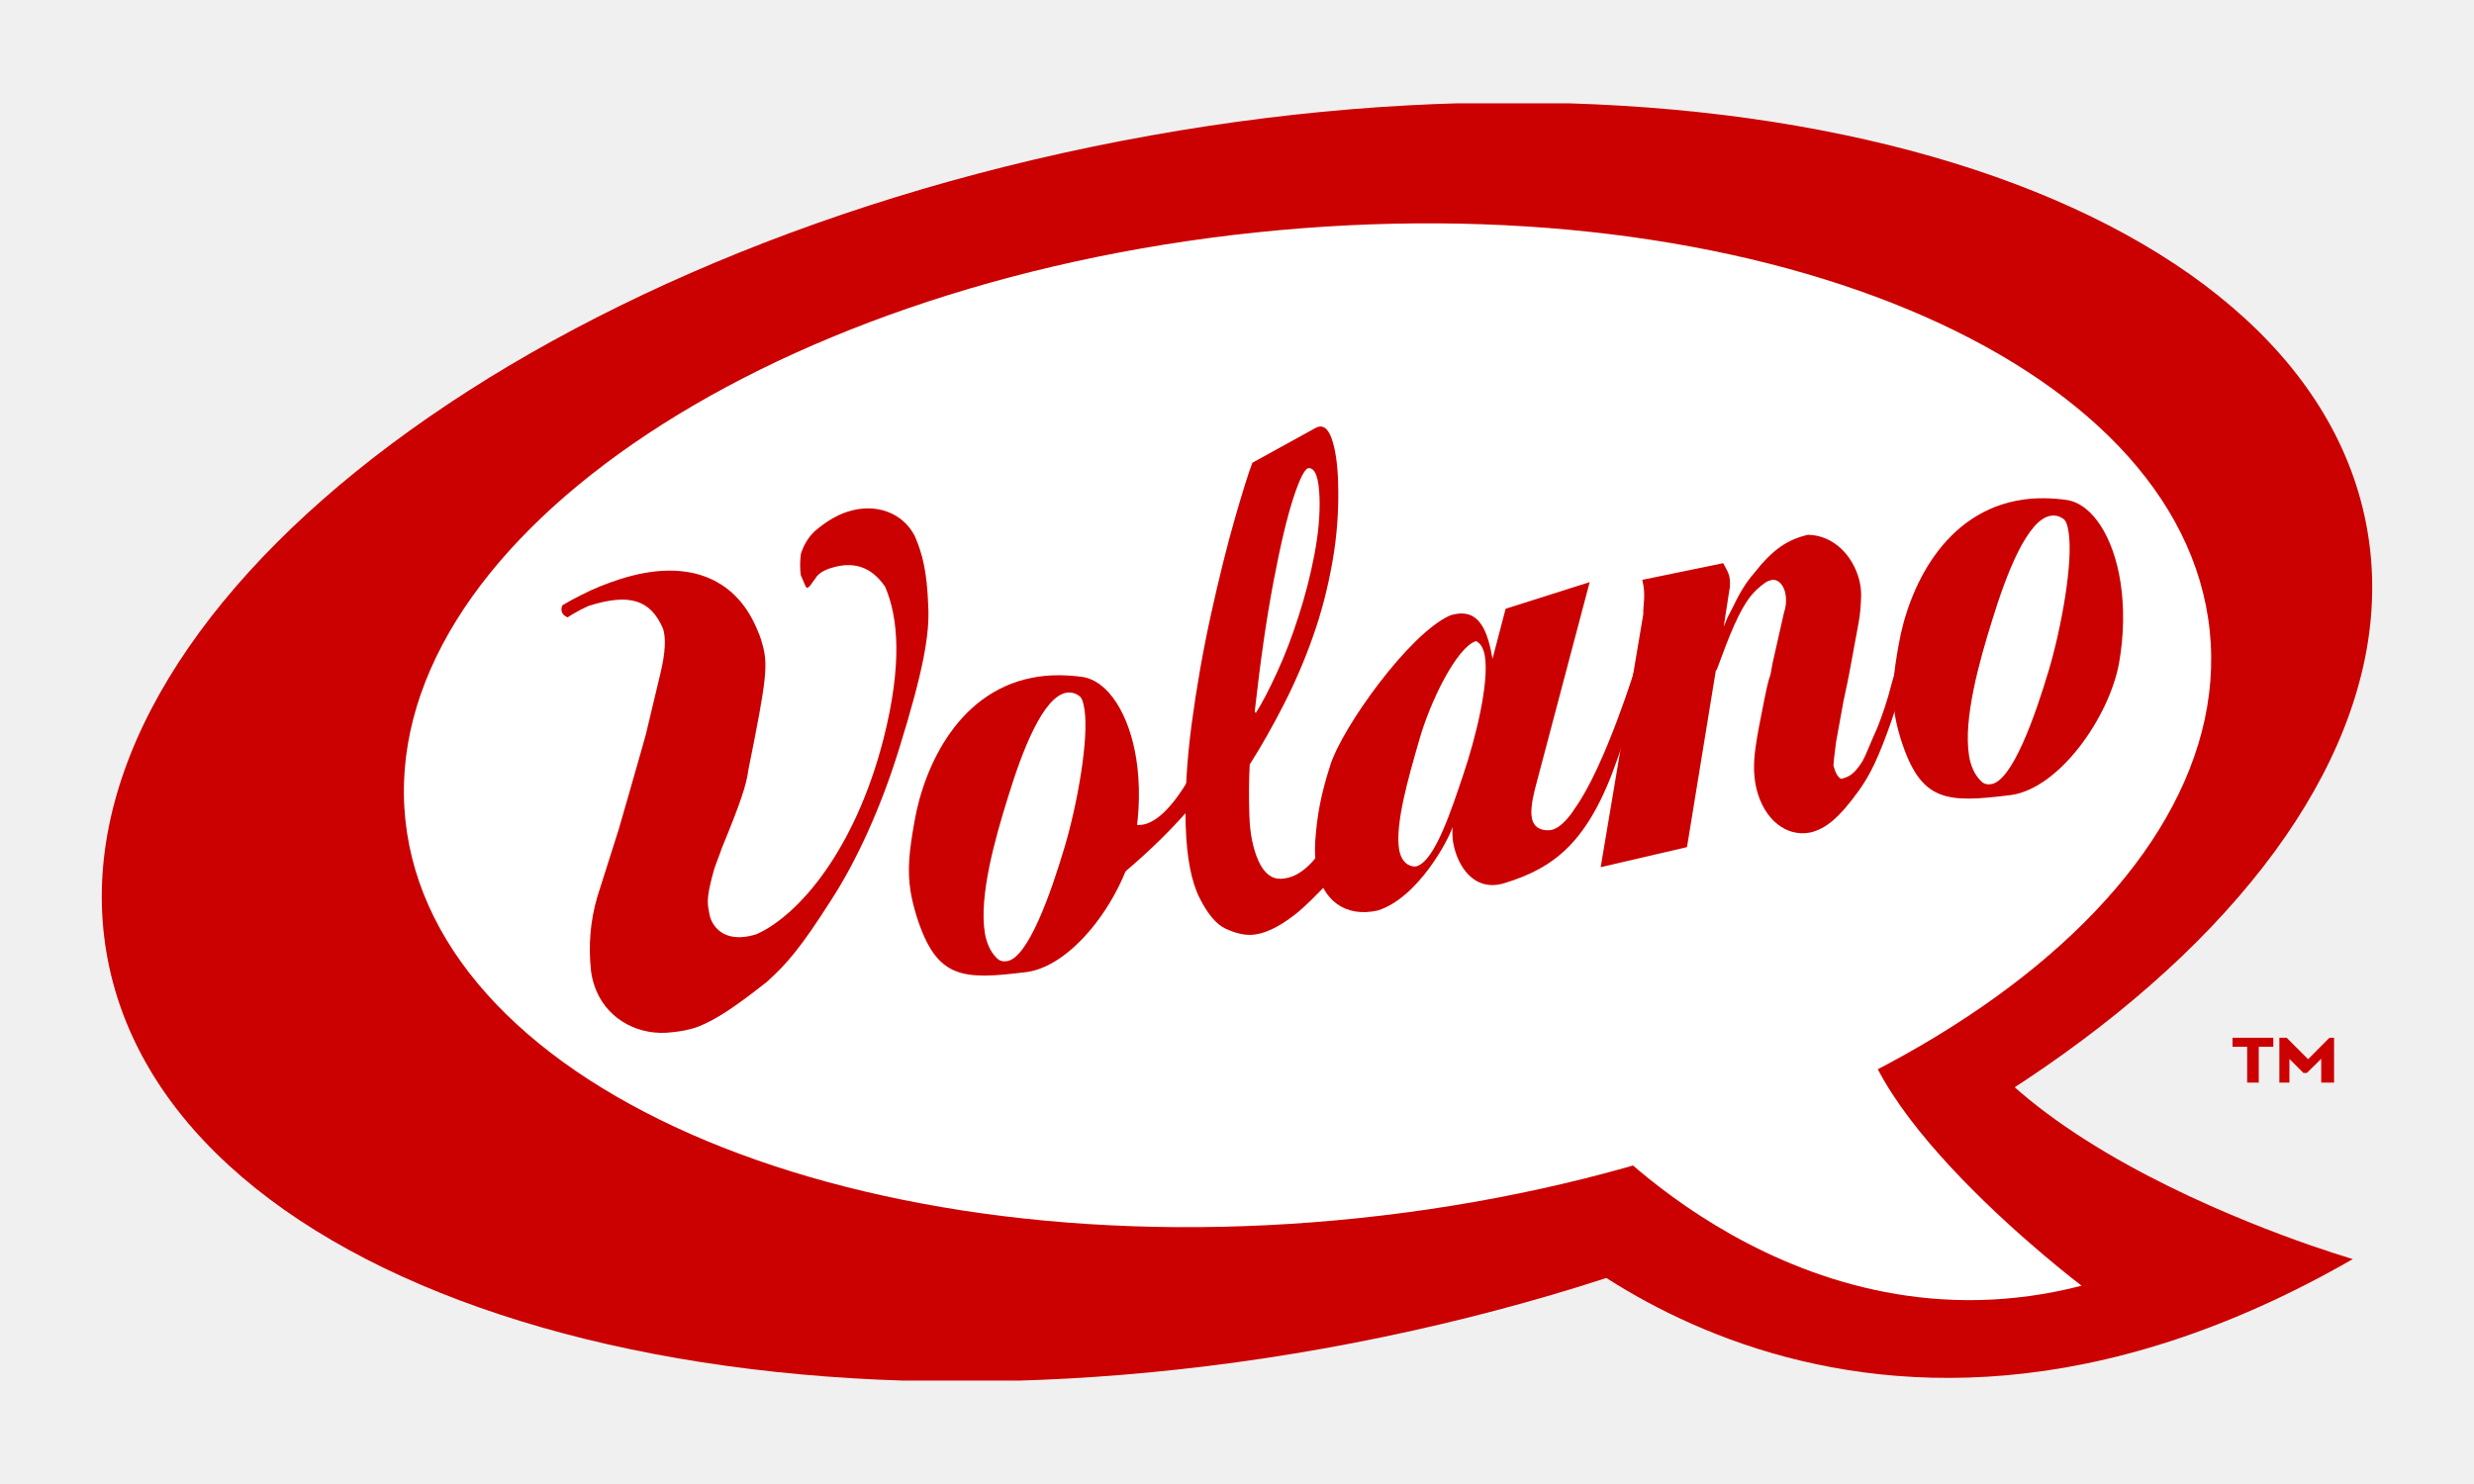
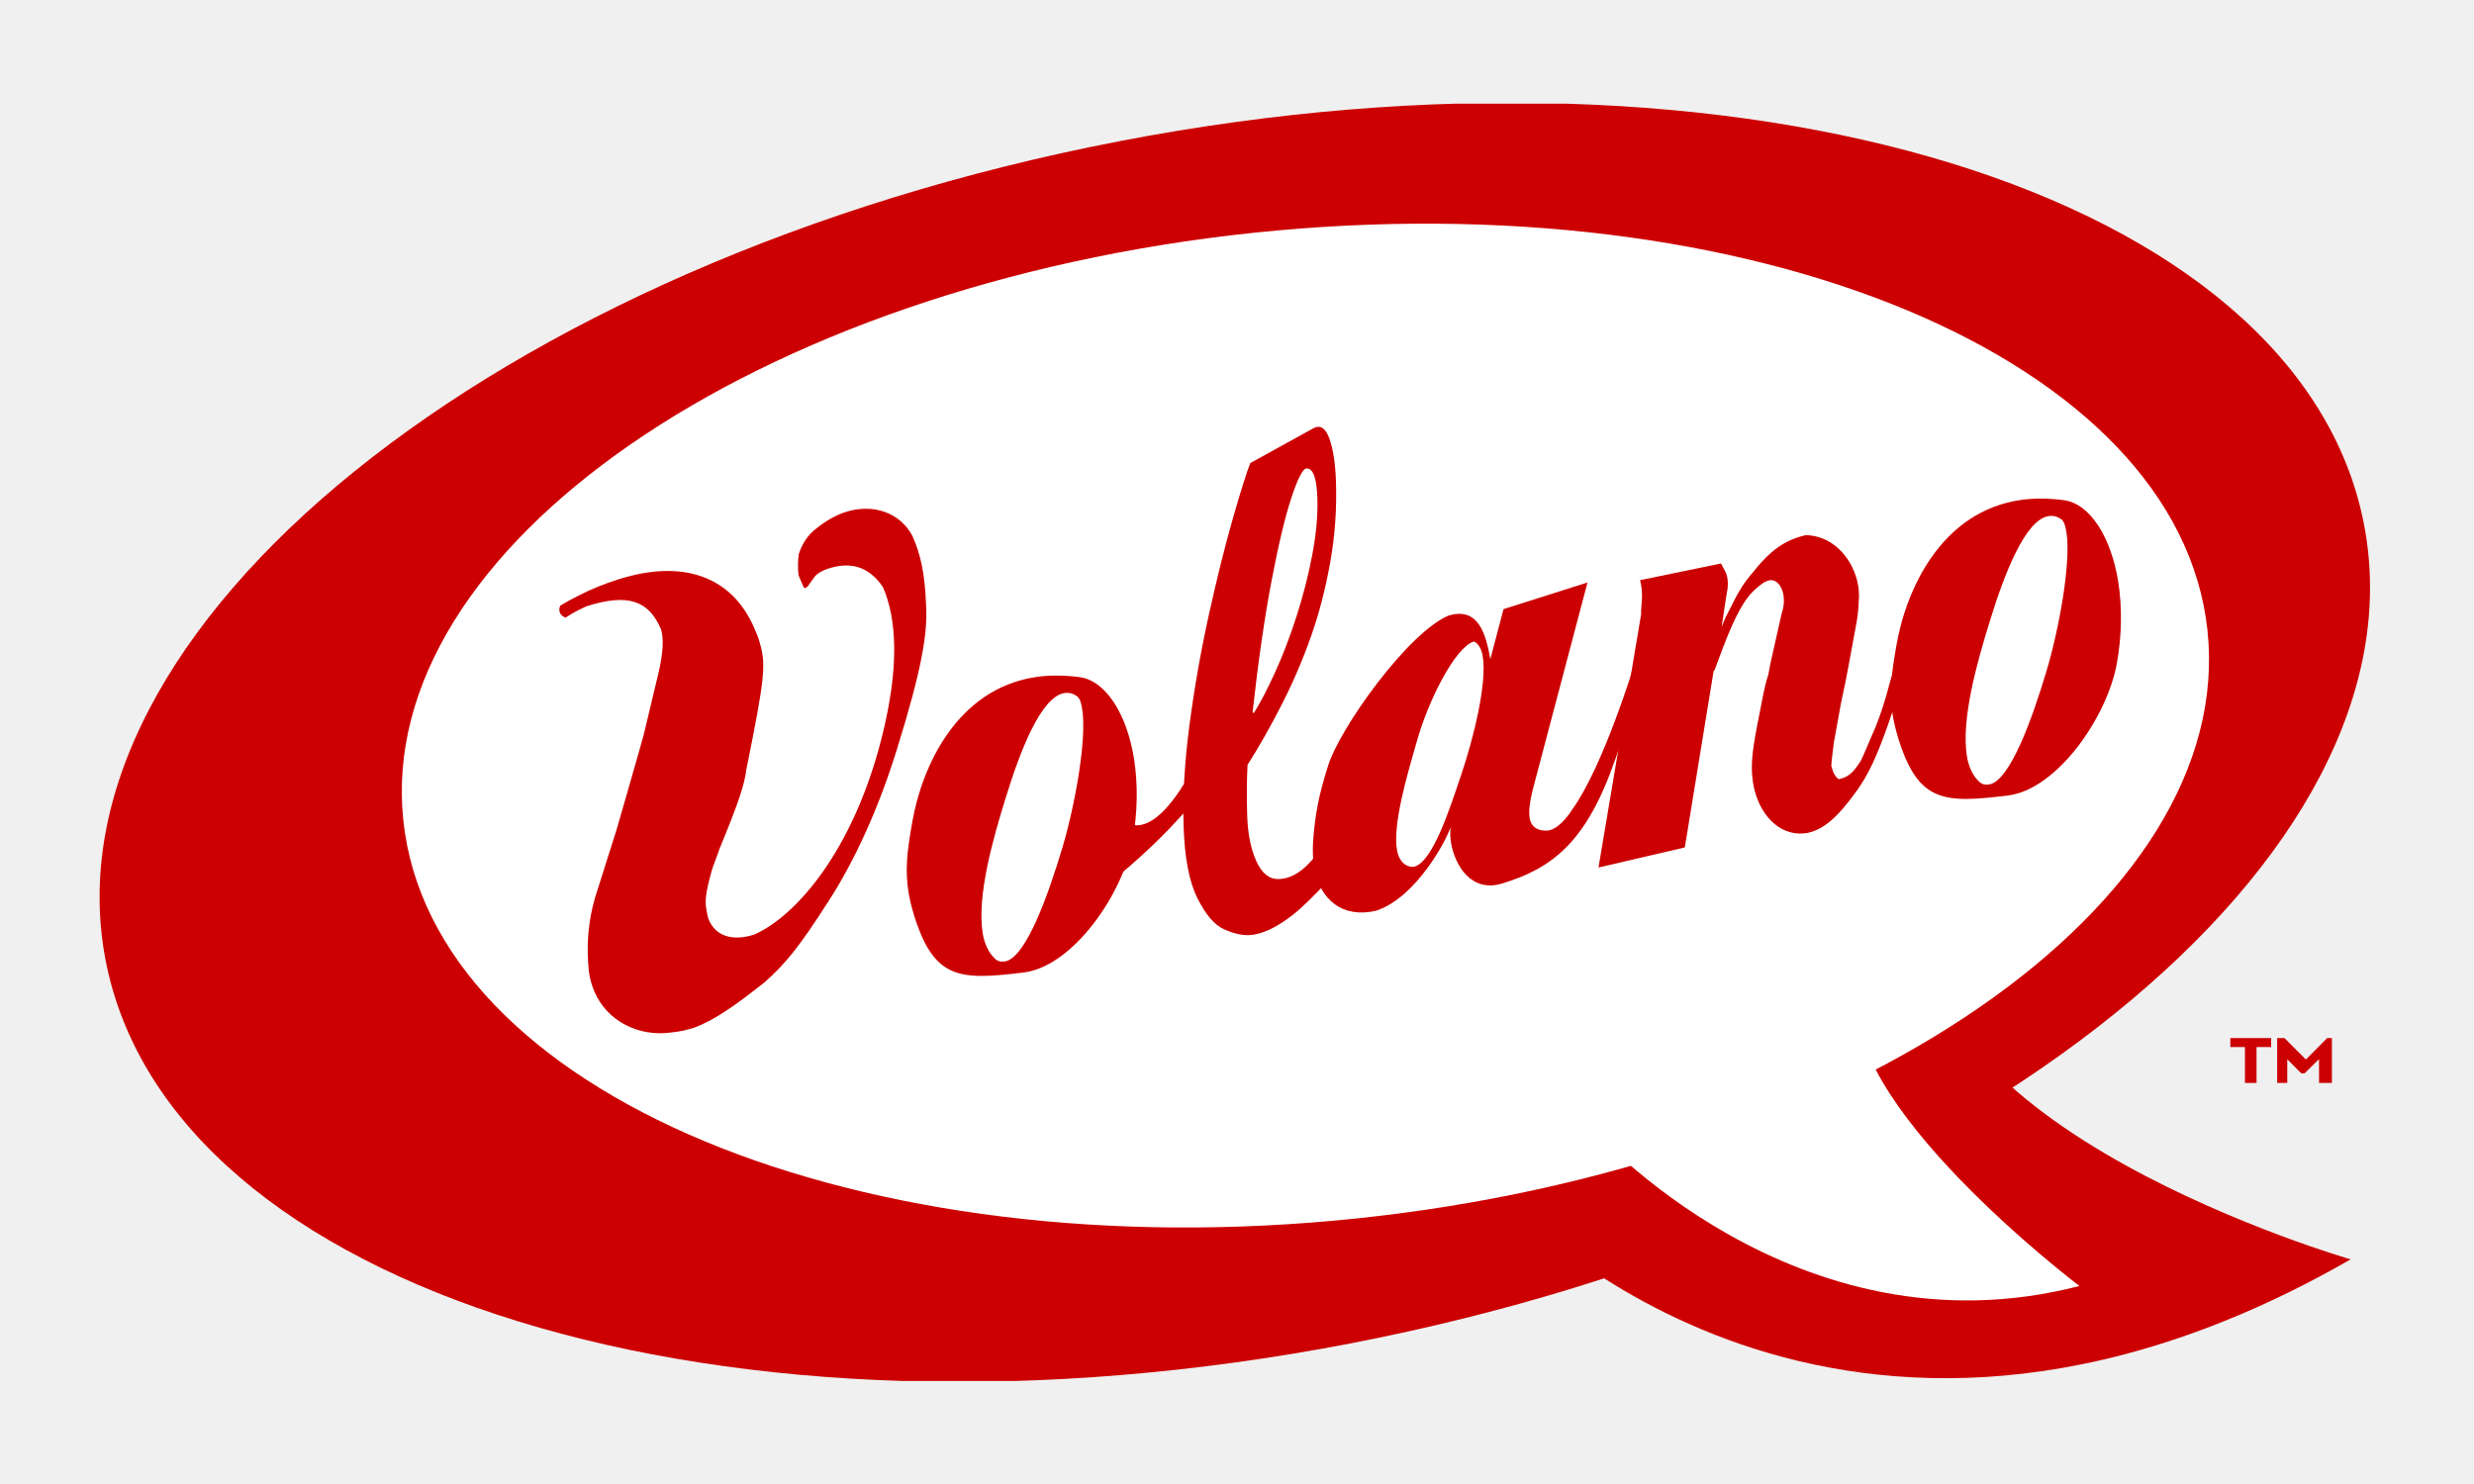
- <svg xmlns="http://www.w3.org/2000/svg" xmlns:xlink="http://www.w3.org/1999/xlink" height="216pt" width="360pt" version="1.1" viewBox="0 0 360 216">
+ <svg xmlns="http://www.w3.org/2000/svg" width="480" height="288" version="1.1" viewBox="0 0 480 288">
  <defs>
-     <clipPath id="c">
-       <path d="m0.809 0.047h330.38v185.9h-330.38z" />
+     <clipPath id="b">
+       <path d="m0 0h331v186h-331z" />
    </clipPath>
-     <clipPath id="b">
-       <path d="m206 116h123v69.95h-123z" />
+     <clipPath id="a">
+       <path d="m0 0h3303.8v1859.1h-3303.8z" />
    </clipPath>
-     <clipPath id="d">
-       <rect width="332" height="186" />
-     </clipPath>
-     <g id="a" clip-path="url(#d)">
-       <g clip-path="url(#c)">
-         <path fill="#cb0000" d="m182.89 180.48c90.75-17.53 156.75-70.9 147.42-119.21-9.33-48.309-90.46-73.274-181.2-55.747-90.751 17.524-156.75 70.891-147.42 119.21 9.326 48.31 90.458 73.27 181.2 55.75" />
+   </defs>
+   <g transform="matrix(1.3333 0 0 -1.3333 0 288)">
+     <g transform="translate(14.5,15)">
+       <g clip-path="url(#b)">
+         <g transform="scale(.1)">
+           <g clip-path="url(#a)">
+             <path d="m1820.8 54.75c907.45 175.25 1567.5 708.98 1474.2 1192.1-93.29 483.11-904.6 732.72-1812.1 557.48-907.46-175.24-1567.5-708.97-1474.2-1192.1 93.297-483.12 904.59-732.72 1812.1-557.49" fill="#c00" />
+             <path d="m2060.9 250.88s468.89-502.36 1214.7-73.891c0 0-670.35 193.17-615.85 520.01l-598.82-446.12" fill="#c00" />
+             <path d="m2171.2 367.82s295.87-336.68 709.74-229.6c0 0-357.76 270.4-321.37 433.59l-388.37-203.99" fill="#fff" />
+             <path d="m1830 236.62c724.98 76.199 1279 459.13 1237.3 855.27-41.64 396.15-663.12 655.53-1388.1 579.33-724.98-76.19-1279-459.11-1237.3-855.26 41.637-396.16 663.12-655.53 1388.1-579.34" fill="#fff" />
+             <path d="m1418.3 920.09s-55.92-101.85 8.93-193.8c0 0 48.22 126.99-8.93 193.8" fill="#fff" />
+             <path d="m2617.7 934.07c-4.05 13.223-6.9 25.09-8.56 35.586-4.95 31.494-2.22 57.924 5.64 101.93 14 80.12 64.99 194.53 181.66 210.87 18.31 2.57 40 2.54 62.15-0.49 38.3-5.37 68.73-54.74 78.88-119.23 5.66-35.98 5.28-77.41-2.08-118.29-14.24-78.622-86.62-182.24-157.01-192.09-94.73-11.738-131.35-10.73-160.68 81.711zm218.89 324.89c-34.71-4.86-65.34-85.77-85.55-151.43-19-60.9-42.41-143.87-33.91-197.85 2.35-14.988 8.34-27.949 16.5-36.004 4.81-5.461 9.86-6.281 15.65-5.469 30.86 4.317 64.18 99.414 84.16 166.57 18.03 60.77 35.46 156.68 28.61 200.18-1.65 10.5-3.79 17.86-9.08 20.18-5.54 3.82-11.56 4.52-16.38 3.83" fill="#c00" />
+             <path d="m1599.2 852.31s-52.98-69.95-147.37-141.12l34.44 108.52s40.47-55.832 111.22 84.684l1.71-52.086" fill="#c00" />
+             <path d="m1772 1285c0.81-24.72-1.66-52.14-7.38-82.29-5.73-30.14-13.42-60.19-23.07-90.1-9.64-29.93-20.17-57.35-31.56-82.23-11.41-24.89-21.62-44.424-30.68-58.564l-1.55 1.984c8.13 73.07 17.23 136.27 27.34 189.58 10.1 53.3 19.81 94.08 29.15 122.3 9.33 28.22 16.68 42.41 22.06 42.56 9.51 0.27 14.75-14.15 15.69-43.24zm-123.02-29.75c-11.51-40.14-23.12-86.72-34.82-139.74-11.71-53.03-21.12-106.57-28.27-160.64-7.15-54.074-9.98-103.44-8.53-148.11 1.5-45.711 8.18-80.402 20.07-104.1 11.88-23.718 24.58-38.668 38.1-44.89 13.5-6.207 25.63-9.168 36.37-8.84 18.54 0.531 40.25 10.562 65.14 30.082 24.87 19.527 77.13 75.301 110.55 121.33l-11.95 48.543c-25.44-35.98-58.61-76.391-73.46-92.91-14.85-16.531-30.31-25.012-46.42-25.492-13.66-0.391-24.52 8.269-32.54 25.992-8.02 17.707-12.47 39.777-13.33 66.18-0.87 26.398-0.7 51.128 0.51 74.214 16.72 26.219 33.28 55.411 49.71 87.579 16.4 32.135 30.58 65.165 42.55 99.055 11.95 33.88 21.33 70.05 28.13 108.54 6.81 38.47 9.57 77.35 8.28 116.6-0.88 27.07-4.14 48.25-9.76 63.5-5.63 15.24-13.48 20.01-23.55 14.3l-91.39-50.42c-5.41-13.72-13.88-40.64-25.39-80.77" fill="#c00" />
+             <path d="m1185.5 676.45c-4.06 13.242-6.91 25.09-8.56 35.59-4.96 31.492-2.22 57.922 5.64 101.93 14 80.133 64.97 194.53 181.65 210.87 18.32 2.57 40 2.54 62.16-0.48 38.29-5.37 68.73-54.751 78.87-119.24 5.67-35.984 5.29-77.426-2.08-118.29-14.23-78.621-86.62-182.24-157-192.09-94.74-11.726-131.36-10.726-160.68 81.711zm218.88 324.9c-34.71-4.858-65.33-85.776-85.55-151.44-19-60.898-42.4-143.87-33.9-197.85 2.35-14.989 8.34-27.95 16.5-36.008 4.8-5.449 9.86-6.281 15.64-5.469 30.86 4.328 64.18 99.418 84.16 166.58 18.04 60.762 35.46 156.68 28.62 200.17-1.66 10.5-3.8 17.863-9.09 20.188-5.53 3.82-11.55 4.51-16.38 3.83" fill="#c00" />
+             <path d="m587.29 1063.2c39.078 38.12 73.774 62.03 109.57 79.89 19.637 10.11 38.922 17.56 57.375 23.47 96.215 30.77 166.52 3.3 198.5-71.01 2.907-6.75 6.297-14.63 8.371-22.93 8.645-30.54 6.688-50.39-20.125-183.21-2.792-21.387-10.371-45.582-39.003-114.95-3.2-9.988-7.707-20.398-10.914-30.379-9.458-33.769-10.372-45.59-8.157-57.699 1.102-6.051 1.723-10.973 3.66-15.473 9.688-22.519 33.125-31.668 66.075-21.148 61.679 27.418 143.6 122.79 184.92 284.59 27.27 107.36 21.72 176.02 2.33 221.06-20.64 30.54-47.54 37.3-79.17 27.18-10.55-3.36-18.81-8.57-22.14-14.76l-3.81-5.06-4.66-6.62c-1.32-0.42-1.32-0.42-2.15-1.96-1.32-0.43-3.12 0.28-3.6 1.4-0.98 2.25-2.91 6.76-7.28 16.9-1.24 9.84-1.16 20.12 0.24 30.81 4.38 14.21 13.2 28.56 25.76 37.69 13.39 10.7 27.75 19.14 42.25 23.77 40.87 13.07 80.04-1.31 97.69-35.36 11.15-25.9 17.85-51.93 19.62-101.32 2.32-40.25-6.46-93-42.34-208.24-26.29-85.262-61.72-163.2-99.64-221.43-42.91-67.531-63.808-92.152-93.097-118.17-43.653-34.457-73.559-55.551-103.39-66.379-10.547-3.359-21.574-5.609-33.086-6.73-48.207-6.461-93.059 17.621-110.99 59.281-3.872 9.008-6.914 19.57-8.161 29.418-3.988 37.16-1.253 72.609 9.039 107.93l31.153 98.339c7.926 26.872 16.207 56.422 32.41 112.84l7.098 25.325 20.875 87.367c8.144 33.36 8.3 53.9 4.285 66.7-17.93 41.66-48.086 52.51-108.72 33.12-30.18-13.5-56.621-32.21-97.09-81.01" fill="#c00" />
+             <path d="m705.84 1175.5c-17.344-24.28-88.719-80.12 31.211-65.89 0 0-183.11-144.68-176.18-57.98 6.938 86.7 144.97 123.87 144.97 123.87" fill="#fff" />
+             <path d="m2181.1 747.36 61.97 368.28c-0.48 14.06 4.2 27.68-1.47 49.95l117.68 24.27c3.83-6.98 7.28-12.46 8.81-18.41 1.5-5.93 1.82-15.29-0.18-23.62l-7.75-50.56 5.73 13.92 8.28 16.08c10.07 21.21 19.71 36.03 30.09 47.89 27.27 34.64 48.37 48.99 78.55 56 37.32-0.75 65.48-30.37 74.55-66.02 1.9-7.43 2.82-15.06 2.76-22.94-0.5-14.28-1.37-27.06-3.6-38.59l-12.14-65.74-4.44-23.05-5.64-26.472-10.73-59.11c-1.25-11.308-2.88-21.113-3.75-33.906 2.65-10.391 6.49-17.363 11.14-19.426 12.65 2.942 19.68 7.715 31.48 26.192 5.52 10.722 9.1 20.988 21.54 49.054 6.94 17.332 14.09 37.871 21.29 66.288l6.18 20.3 5.42 23.28c5.41 23.28 7.04 33.1 8.07 41.21 2.06 16.2 2.66 17.91 6.54 18.81 5.26-0.35 6.77-6.29 7.9-10.75 0.16-4.68-1.03-8.09-0.87-12.77l-7.48-39.49-1.78-5.14c-6.08-32.87-14.25-61.503-24.97-92.316-18.47-53.035-30.7-77.91-46.61-100.49-29.66-41.496-49.41-57.086-71.79-62.297-36.41-6.891-67.11 20.57-77.7 62.152-2.26 8.907-3.18 16.551-3.88 27.403-0.42 21.914 1.64 38.125 15.35 105.8 2.22 11.525 5.04 24.765 8.61 35.035l3.04 16.43 16.47 73.03c4.17 11.98 3.48 22.83 1.59 30.25-3.03 11.88-11.14 19.43-19.9 17.39-5.84-1.35-10.33-3.97-22.08-14.57-13.3-12.53-26.3-34.42-44.31-81.08l-12.89-34.45-1.58-1.94-41.9-256.67-125.6-29.211" fill="#c00" />
+             <path d="m2023.7 1050.6 19.18 72.82 122.2 38.79-79.92-302.46c-4.19-17.285-5.92-30.894-4.23-40.504 2.42-13.742 12.51-18.562 24.88-18.23 18.91 0.508 37.32 31.16 37.32 31.16 44.81 62.094 89.69 209.38 89.69 209.38 20.34 47.91 41.59 113.57 45.51 114.82 0 0-3.75-29.16-0.84-45.65l-72.06-205.97c-41.73-120.6-91.4-158.37-164.54-180.69-44.78-13.672-68.53 25.886-74.33 58.859-1.21 6.871-1.44 14.051-0.93 22.918-5.17-17.598-50.01-102.92-108.67-121.56-47.63-10.769-81.05 14.899-89.52 62.981-2.18 12.379-2.4 25.359-1.64 38.66 2.76 37.141 7.94 66.348 21.93 109.98 17.2 54.773 114.9 191.7 174.29 217.81 43.99 13.96 55.15-26.01 61.68-63.11zm-106.94-119.56c-14.75-51.094-35.39-121.49-28.86-158.58 1.69-9.621 6.08-16.941 11.92-20.879 4.64-2.883 10.01-4.082 13.92-2.832 26.4 8.383 50.47 82.75 67.41 133.11 17.68 52.039 38.34 134.04 31.32 173.88-1.69 9.62-6.31 18.3-12.9 20.57-27.37-8.69-66.34-86.35-82.81-145.27" fill="#c00" />
+             <path d="m3159.9 485.98h-21.25v-52.191h-16.87v52.191h-21.25v13.122h59.37zm88.44-52.191h-18.75v34.691l-20.94-20.628h-5l-20.31 20.41v-34.473h-14.69v65.313h10.63l31.16-31.27 31.02 31.27h6.88v-65.313" fill="#c00" />
+           </g>
+         </g>
      </g>
-       <g clip-path="url(#b)">
-         <path fill="#cb0000" d="m206.9 160.86s46.89 50.25 121.47 7.4c0 0-67.03-19.32-61.58-52l-59.89 44.6" />
-       </g>
-       <path fill="#fff" d="m217.93 149.18s29.58 33.66 70.97 22.96c0 0-35.78-27.05-32.14-43.37l-38.83 20.41" />
-       <path fill="#fff" d="m183.8 162.29c72.5-7.61 127.9-45.91 123.74-85.52-4.17-39.622-66.32-65.555-138.81-57.934-72.503 7.613-127.9 45.906-123.74 85.524 4.166 39.62 66.31 65.55 138.81 57.93" />
-       <path fill="#fff" d="m142.64 93.945s-5.59 10.185 0.89 19.375c0 0 4.82-12.69-0.89-19.375" />
-       <path fill="#cb0000" d="m262.58 92.551c-0.41-1.324-0.69-2.516-0.86-3.563-0.49-3.144-0.22-5.793 0.57-10.191 1.4-8.016 6.5-19.453 18.16-21.086 1.83-0.262 4-0.258 6.22 0.051 3.83 0.535 6.87 5.468 7.88 11.922 0.57 3.593 0.53 7.742-0.2 11.828-1.43 7.859-8.67 18.218-15.71 19.208-9.47 1.17-13.13 1.07-16.06-8.169zm21.88-32.489c-3.46 0.485-6.53 8.575-8.55 15.137-1.9 6.09-4.24 14.391-3.39 19.785 0.23 1.5 0.84 2.797 1.65 3.606 0.48 0.547 0.99 0.629 1.56 0.547 3.09-0.438 6.42-9.946 8.42-16.657 1.8-6.082 3.55-15.668 2.86-20.019-0.16-1.055-0.38-1.785-0.9-2.02-0.56-0.379-1.16-0.453-1.65-0.379" />
-       <path fill="#cb0000" d="m160.73 100.73s-5.3 6.99-14.73 14.11l3.44-10.86s4.05 5.59 11.12-8.464l0.17 5.214" />
-       <path fill="#cb0000" d="m178.01 57.461c0.08 2.473-0.17 5.215-0.74 8.23-0.57 3.008-1.34 6.02-2.31 9.004-0.96 2.996-2.01 5.743-3.16 8.231-1.14 2.484-2.16 4.437-3.06 5.851l-0.16-0.199c0.81-7.305 1.72-13.629 2.74-18.957 1.01-5.332 1.98-9.406 2.91-12.226 0.93-2.829 1.67-4.247 2.21-4.258 0.95-0.032 1.47 1.418 1.57 4.324zm-12.31 2.977c-1.15 4.007-2.31 8.667-3.48 13.968-1.17 5.309-2.11 10.66-2.83 16.067-0.71 5.41-0.99 10.347-0.85 14.807 0.15 4.58 0.82 8.04 2.01 10.41 1.19 2.38 2.46 3.87 3.81 4.49s2.56 0.92 3.64 0.89c1.85-0.05 4.02-1.06 6.51-3.01s7.71-7.53 11.06-12.13l-1.2-4.86c-2.54 3.6-5.86 7.64-7.35 9.29-1.48 1.66-3.03 2.5-4.64 2.55-1.36 0.04-2.45-0.82-3.25-2.59-0.8-1.78-1.25-3.98-1.33-6.63-0.09-2.63-0.07-5.112 0.05-7.417 1.67-2.625 3.33-5.543 4.97-8.757 1.64-3.211 3.06-6.52 4.25-9.907 1.2-3.386 2.14-7.004 2.82-10.851 0.68-3.852 0.95-7.735 0.82-11.66-0.09-2.707-0.41-4.825-0.97-6.356-0.56-1.519-1.35-2-2.36-1.426l-9.14 5.039c-0.54 1.375-1.38 4.071-2.54 8.083" />
-       <path fill="#cb0000" d="m119.36 118.31c-0.4-1.33-0.69-2.51-0.86-3.56-0.49-3.14-0.21-5.79 0.57-10.19 1.4-8.013 6.5-19.455 18.16-21.087 1.84-0.258 4-0.254 6.22 0.047 3.83 0.539 6.87 5.472 7.89 11.921 0.57 3.598 0.53 7.749-0.21 11.829-1.42 7.87-8.66 18.22-15.7 19.21-9.47 1.17-13.14 1.07-16.07-8.17zm21.89-32.494c-3.47 0.493-6.54 8.582-8.55 15.144-1.91 6.09-4.25 14.39-3.4 19.79 0.24 1.5 0.84 2.8 1.65 3.6 0.48 0.55 0.99 0.63 1.57 0.55 3.09-0.44 6.42-9.95 8.41-16.66 1.81-6.08 3.55-15.67 2.87-20.017-0.17-1.051-0.38-1.785-0.91-2.024-0.55-0.379-1.16-0.445-1.64-0.383" />
-       <path fill="#cb0000" d="m59.539 79.633c3.906-3.817 7.375-6.203 10.957-7.988 1.961-1.012 3.891-1.758 5.734-2.348 9.625-3.078 16.653-0.328 19.852 7.101 0.289 0.672 0.629 1.457 0.836 2.293 0.867 3.051 0.672 5.039-2.012 18.321-0.277 2.136-1.035 4.558-3.898 11.498-0.32 0.99-0.774 2.04-1.094 3.03-0.945 3.38-1.035 4.57-0.816 5.78 0.113 0.59 0.175 1.09 0.367 1.54 0.969 2.25 3.312 3.16 6.609 2.12 6.166-2.75 14.356-12.28 18.496-28.464 2.72-10.739 2.17-17.606 0.23-22.11-2.07-3.051-4.76-3.726-7.92-2.715-1.06 0.332-1.88 0.86-2.21 1.473l-0.38 0.512-0.47 0.66c-0.13 0.043-0.13 0.043-0.21 0.191-0.14 0.043-0.32-0.023-0.36-0.132-0.1-0.231-0.3-0.676-0.73-1.696-0.13-0.98-0.12-2.008 0.02-3.082 0.44-1.422 1.32-2.851 2.58-3.765 1.34-1.075 2.77-1.914 4.22-2.375 4.09-1.313 8 0.128 9.77 3.535 1.12 2.59 1.78 5.187 1.96 10.133 0.23 4.019-0.64 9.296-4.23 20.824-2.63 8.521-6.17 16.321-9.96 22.141-4.3 6.75-6.39 9.21-9.314 11.82-4.367 3.44-7.355 5.55-10.339 6.64-1.055 0.33-2.157 0.55-3.309 0.66-4.82 0.66-9.305-1.75-11.098-5.92-0.39-0.9-0.691-1.95-0.816-2.95-0.399-3.71-0.125-7.25 0.902-10.79l3.117-9.83c0.793-2.69 1.622-5.64 3.239-11.287l0.711-2.527 2.086-8.738c0.816-3.336 0.832-5.387 0.429-6.668-1.793-4.168-4.808-5.25-10.871-3.317-3.019 1.356-5.66 3.227-9.711 8.106" />
-       <path fill="#fff" d="m71.391 68.406c-1.735 2.43-8.871 8.016 3.121 6.59 0 0-18.309 14.469-17.617 5.801 0.695-8.676 14.496-12.391 14.496-12.391" />
-       <path fill="#cb0000" d="m218.92 111.22l6.2-36.825c-0.05-1.411 0.42-2.774-0.15-4.997l11.77-2.425c0.38 0.691 0.72 1.246 0.88 1.839 0.15 0.59 0.18 1.528-0.02 2.364l-0.78 5.054 0.58-1.394 0.83-1.606c1-2.125 1.97-3.609 3-4.789 2.73-3.464 4.84-4.902 7.86-5.601 3.73 0.07 6.55 3.039 7.46 6.601 0.18 0.747 0.28 1.504 0.27 2.293-0.05 1.426-0.14 2.707-0.36 3.864l-1.21 6.566-0.45 2.313-0.56 2.64-1.07 5.91c-0.13 1.133-0.29 2.118-0.38 3.395 0.26 1.039 0.65 1.734 1.12 1.941 1.26-0.297 1.97-0.769 3.14-2.621 0.56-1.066 0.91-2.094 2.16-4.902 0.69-1.735 1.41-3.785 2.13-6.629l0.61-2.027 0.55-2.329c0.54-2.332 0.7-3.316 0.8-4.125 0.21-1.621 0.27-1.789 0.66-1.878 0.52 0.035 0.67 0.628 0.79 1.078 0.01 0.465-0.11 0.804-0.09 1.269l-0.75 3.949-0.18 0.516c-0.61 3.285-1.42 6.152-2.49 9.234-1.85 5.301-3.07 7.793-4.66 10.047-2.97 4.155-4.94 5.705-7.18 6.235-3.64 0.68-6.71-2.06-7.77-6.219-0.23-0.895-0.32-1.652-0.39-2.738-0.04-2.196 0.16-3.817 1.53-10.582 0.23-1.157 0.51-2.481 0.87-3.5l0.3-1.649 1.65-7.301c0.41-1.199 0.34-2.285 0.16-3.027-0.31-1.184-1.12-1.937-2-1.734-0.58 0.132-1.03 0.39-2.2 1.457-1.33 1.254-2.63 3.437-4.43 8.101l-1.29 3.45-0.16 0.195-4.19 25.667-12.56 2.92" />
-       <path fill="#cb0000" d="m203.18 80.895l1.91-7.29 12.23-3.875-8 30.247c-0.42 1.723-0.59 3.093-0.42 4.043 0.24 1.38 1.25 1.87 2.49 1.83 1.89-0.05 3.73-3.12 3.73-3.12 4.48-6.207 8.97-20.933 8.97-20.933 2.03-4.789 4.16-11.356 4.55-11.481 0 0-0.37 2.914-0.09 4.567l-7.2 20.594c-4.17 12.063-9.14 15.843-16.46 18.073-4.47 1.36-6.85-2.6-7.43-5.89-0.12-0.69-0.14-1.41-0.09-2.3-0.52 1.77-5 10.3-10.87 12.16-4.76 1.08-8.1-1.49-8.95-6.29-0.22-1.25-0.24-2.54-0.16-3.87 0.27-3.71 0.79-6.63 2.19-11.001 1.72-5.472 11.49-19.168 17.43-21.781 4.4-1.39 5.51 2.606 6.17 6.317zm-10.7 11.953c-1.47 5.105-3.53 12.142-2.88 15.852 0.17 0.96 0.6 1.7 1.19 2.09 0.46 0.29 1 0.41 1.39 0.28 2.64-0.84 5.05-8.27 6.74-13.304 1.77-5.204 3.83-13.407 3.13-17.387-0.17-0.965-0.63-1.828-1.29-2.063-2.73 0.875-6.63 8.637-8.28 14.532" />
-       <path fill="#cb0000" d="m316.8 137.36h-2.12v5.21h-1.69v-5.21h-2.13v-1.31h5.94zm8.84 5.21h-1.87v-3.46l-2.09 2.06h-0.5l-2.04-2.04v3.44h-1.46v-6.52h1.06l3.12 3.12 3.1-3.12h0.68v6.52" />
    </g>
-   </defs>
-   <use xlink:href="#a" transform="translate(14 15)" />
+   </g>
</svg>
